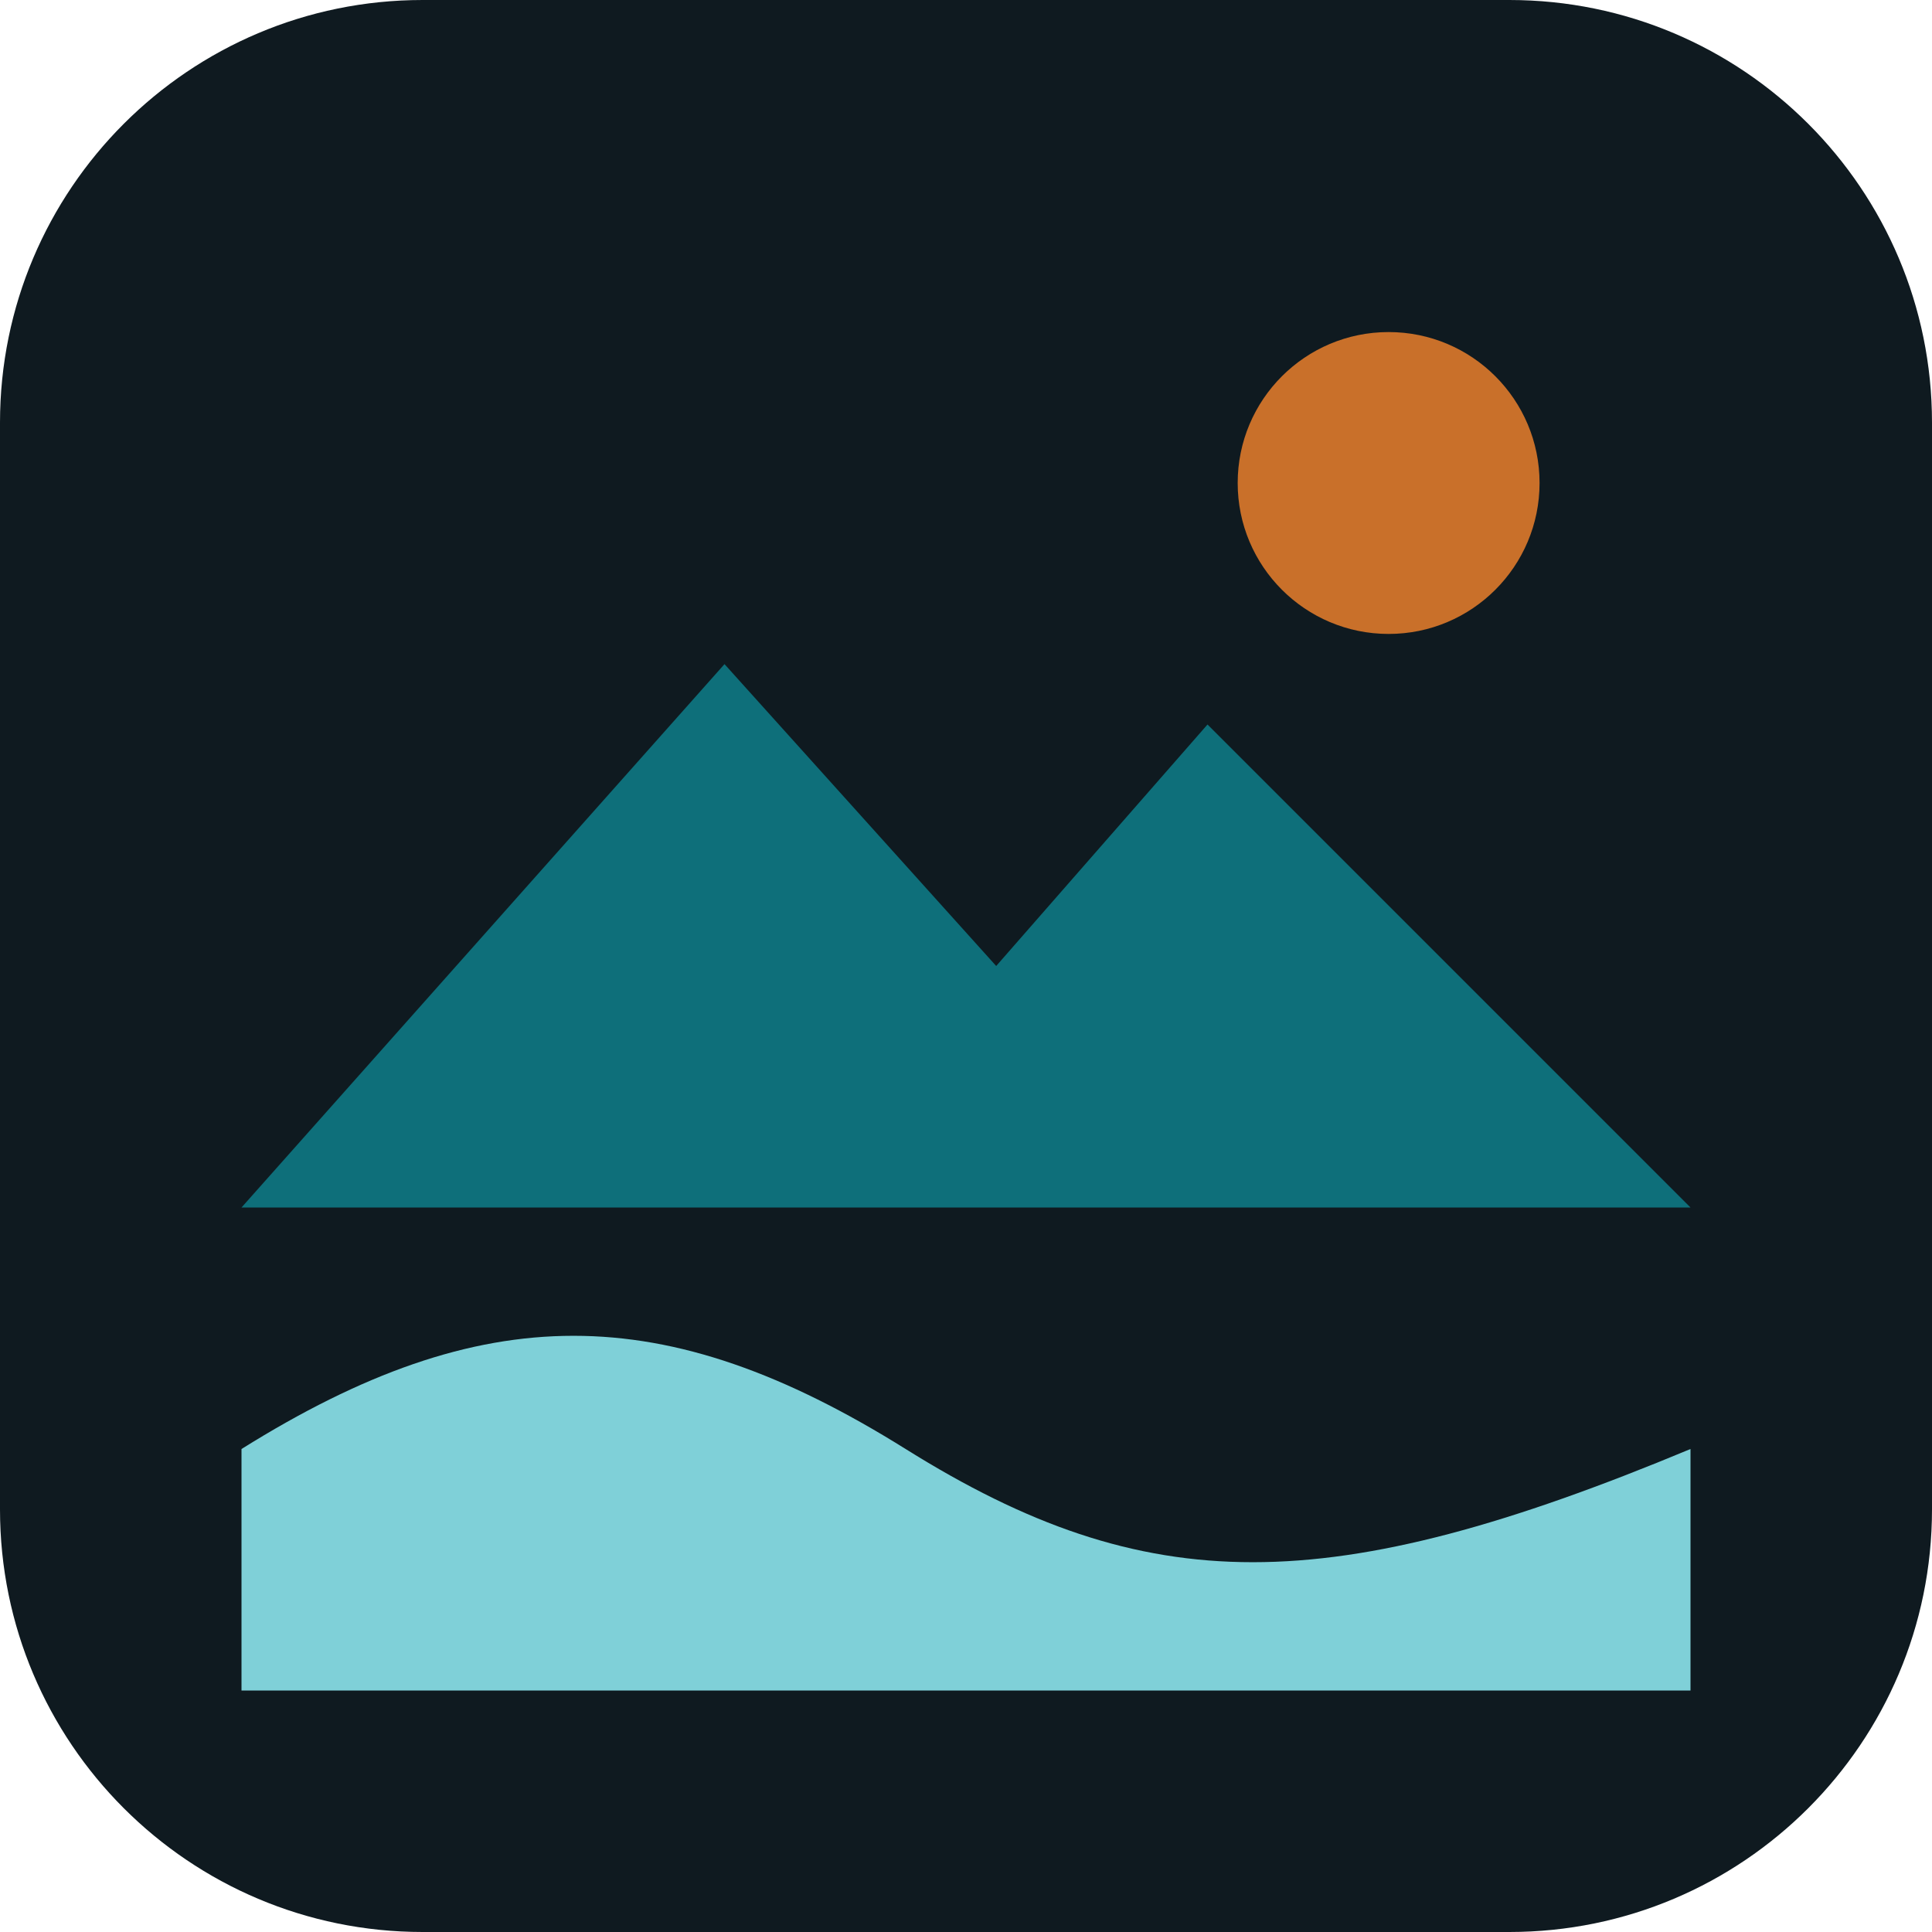
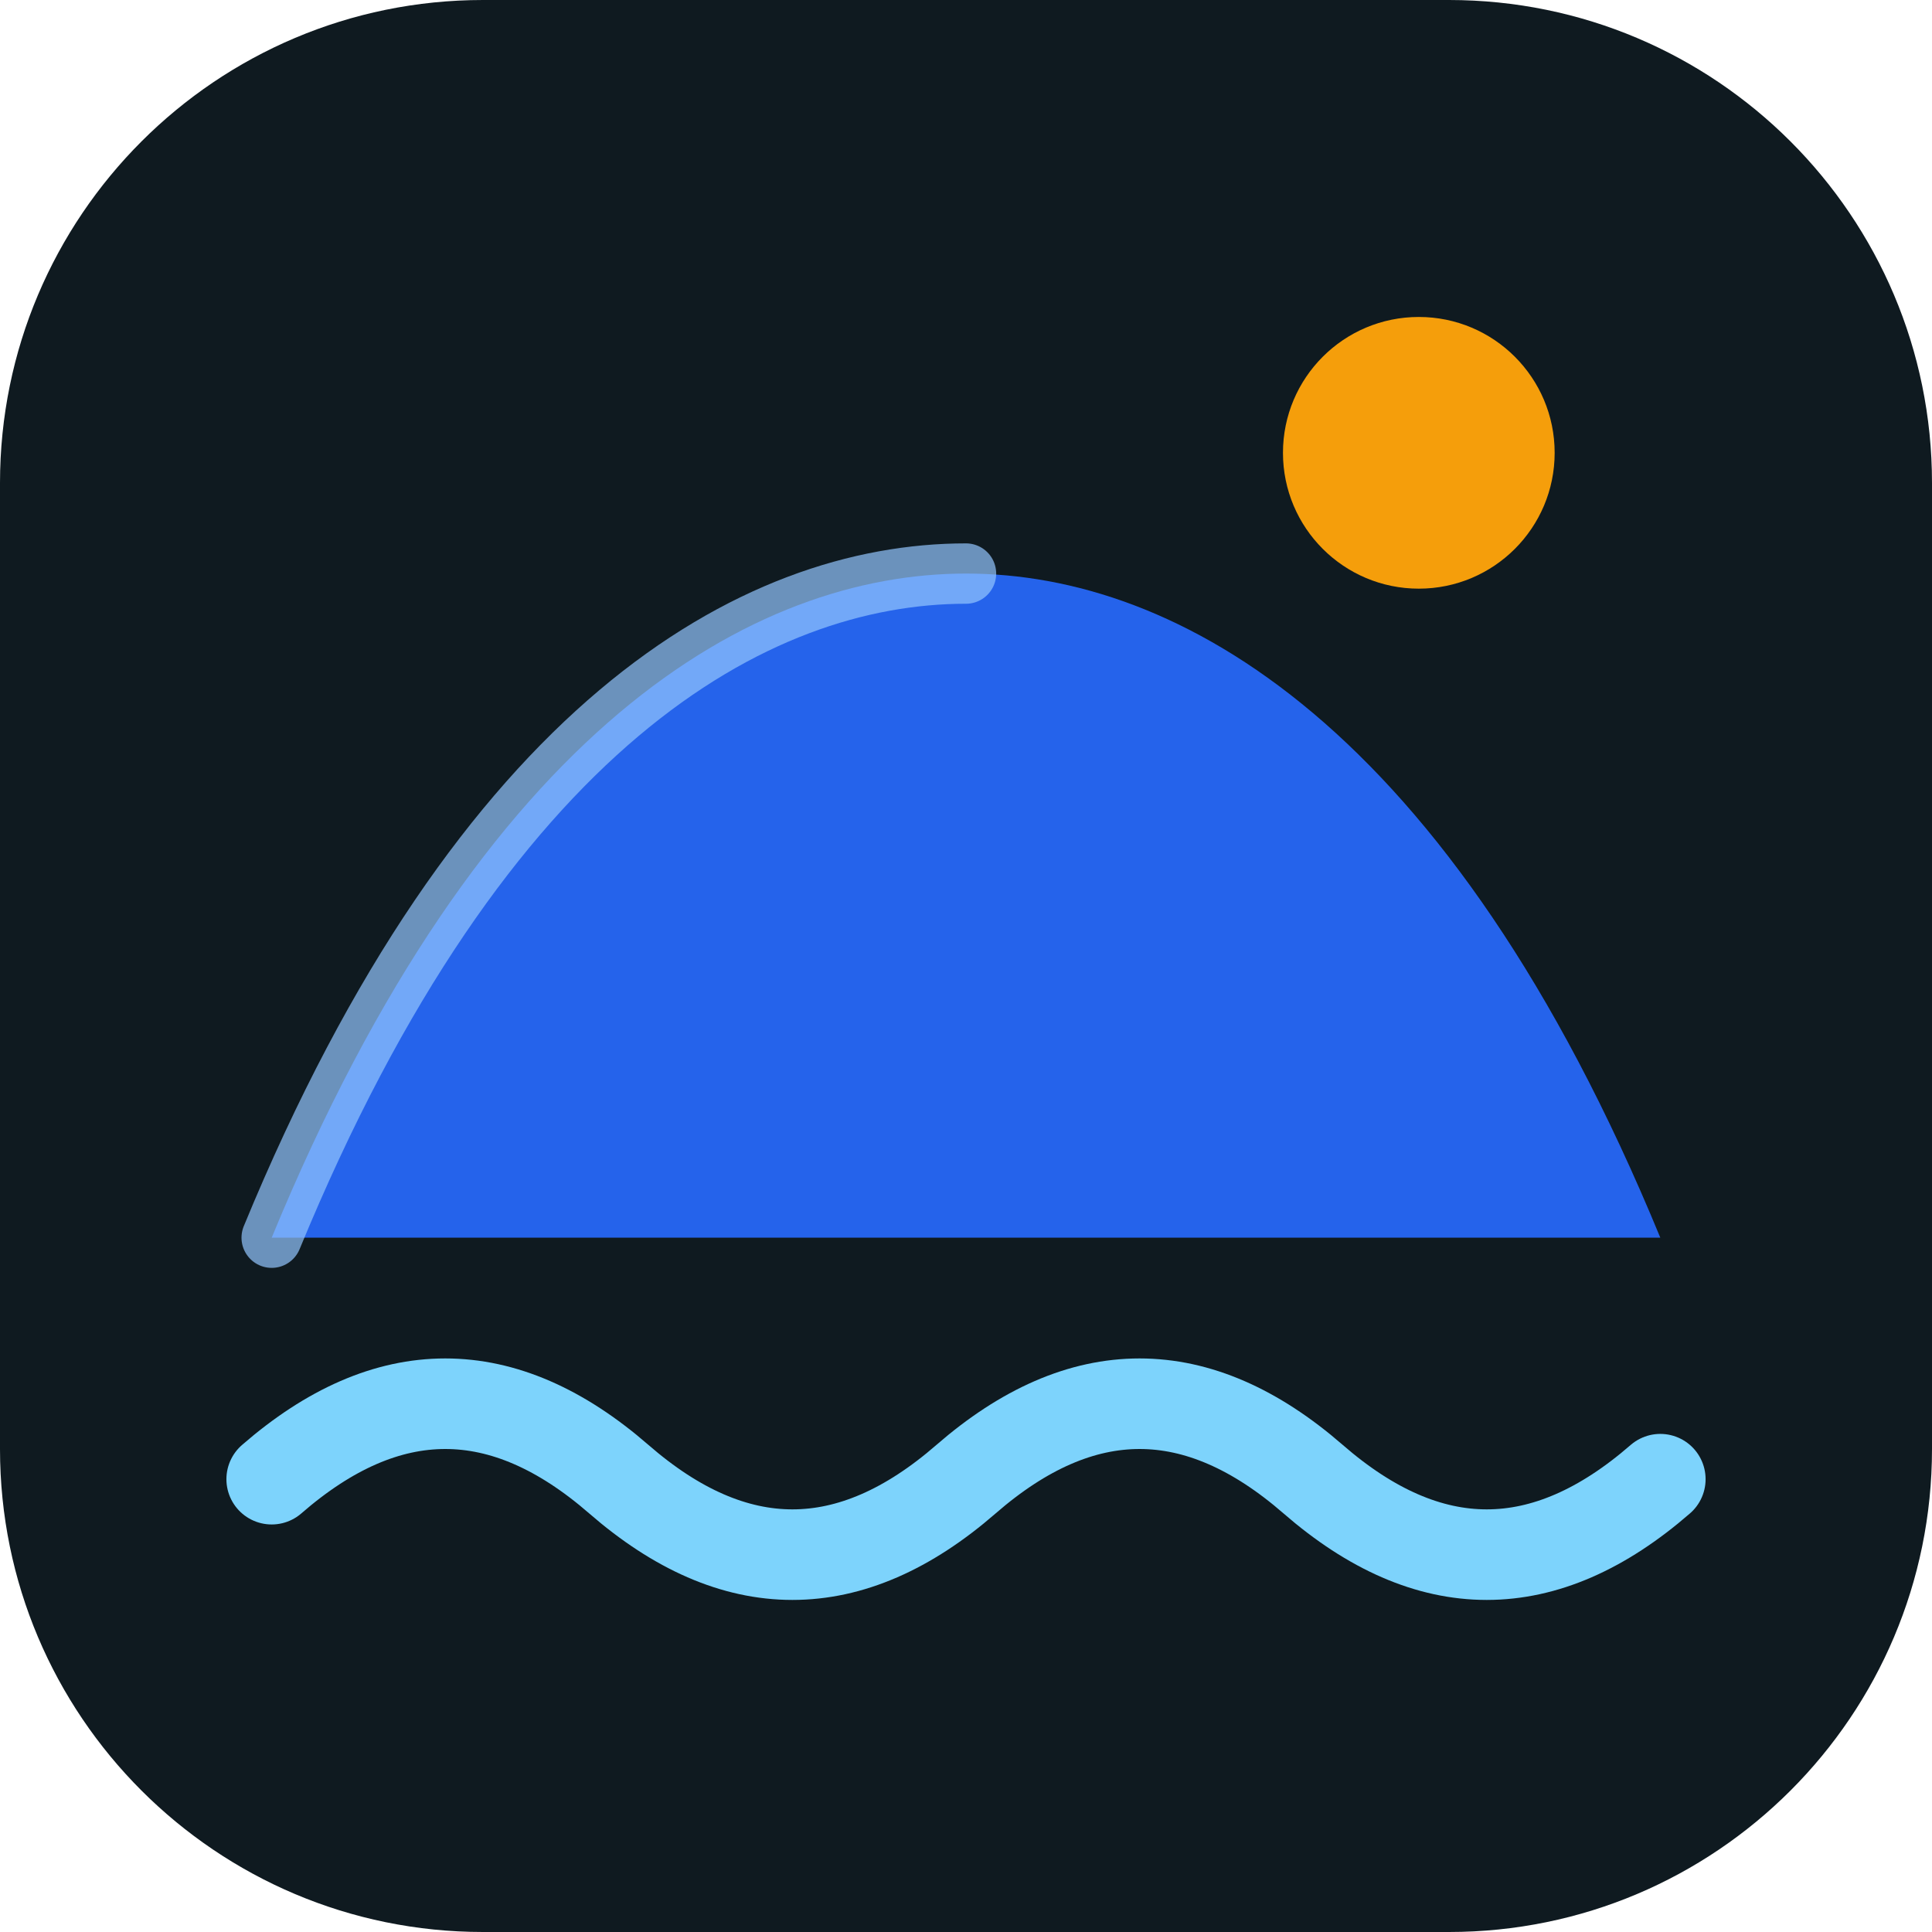
<svg xmlns="http://www.w3.org/2000/svg" viewBox="0 0 64 64">
-   <rect width="64" height="64" rx="14" fill="#0f1a20" />
-   <path d="M8 40 24 22l9 10 7-8 16 16z" fill="#0e6f7a" />
-   <path d="M8 48c8-5 14-5 22 0s14 5 26 0v8H8z" fill="#7fd0d8" />
-   <circle cx="46" cy="16" r="5" fill="#c9702a" />
+   <rect width="64" height="64" rx="16" fill="#0f1a20" />
+   <path d="M9 41C16 24 25 19 32 19s16 5 23 22z" fill="#2563eb" />
+   <path d="M9 41C16 24 25 19 32 19" fill="none" stroke="#93c5fd" stroke-width="2" stroke-linecap="round" opacity=".7" />
+   <path d="M9 49q5.75-5 11.5 0t11.5 0 11.5 0 11.5 0" fill="none" stroke="#7dd3fc" stroke-width="3" stroke-linecap="round" />
+   <circle cx="47" cy="15" r="4.5" fill="#f59e0b" />
</svg>
